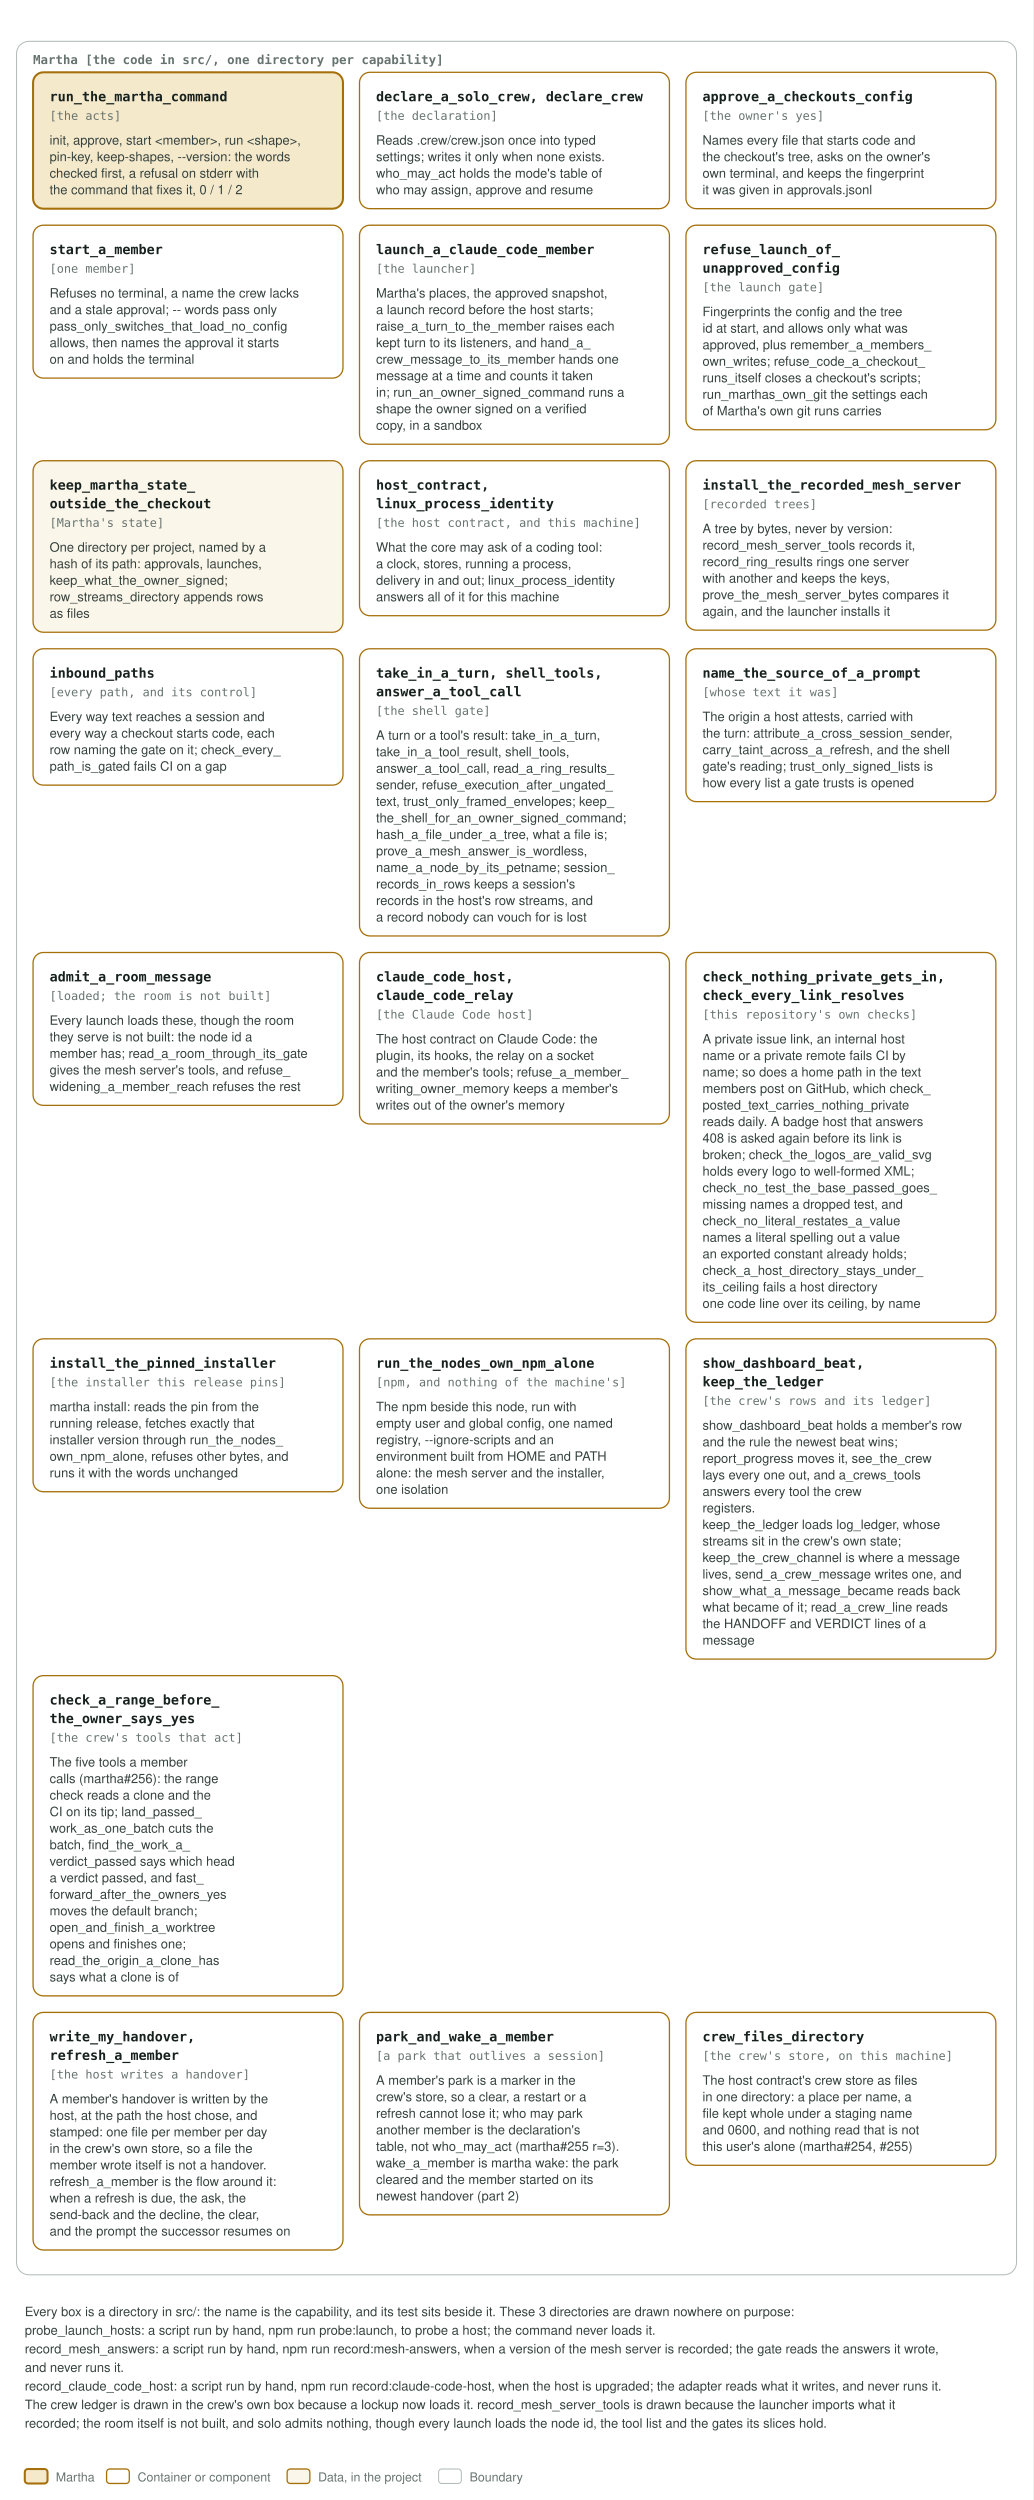
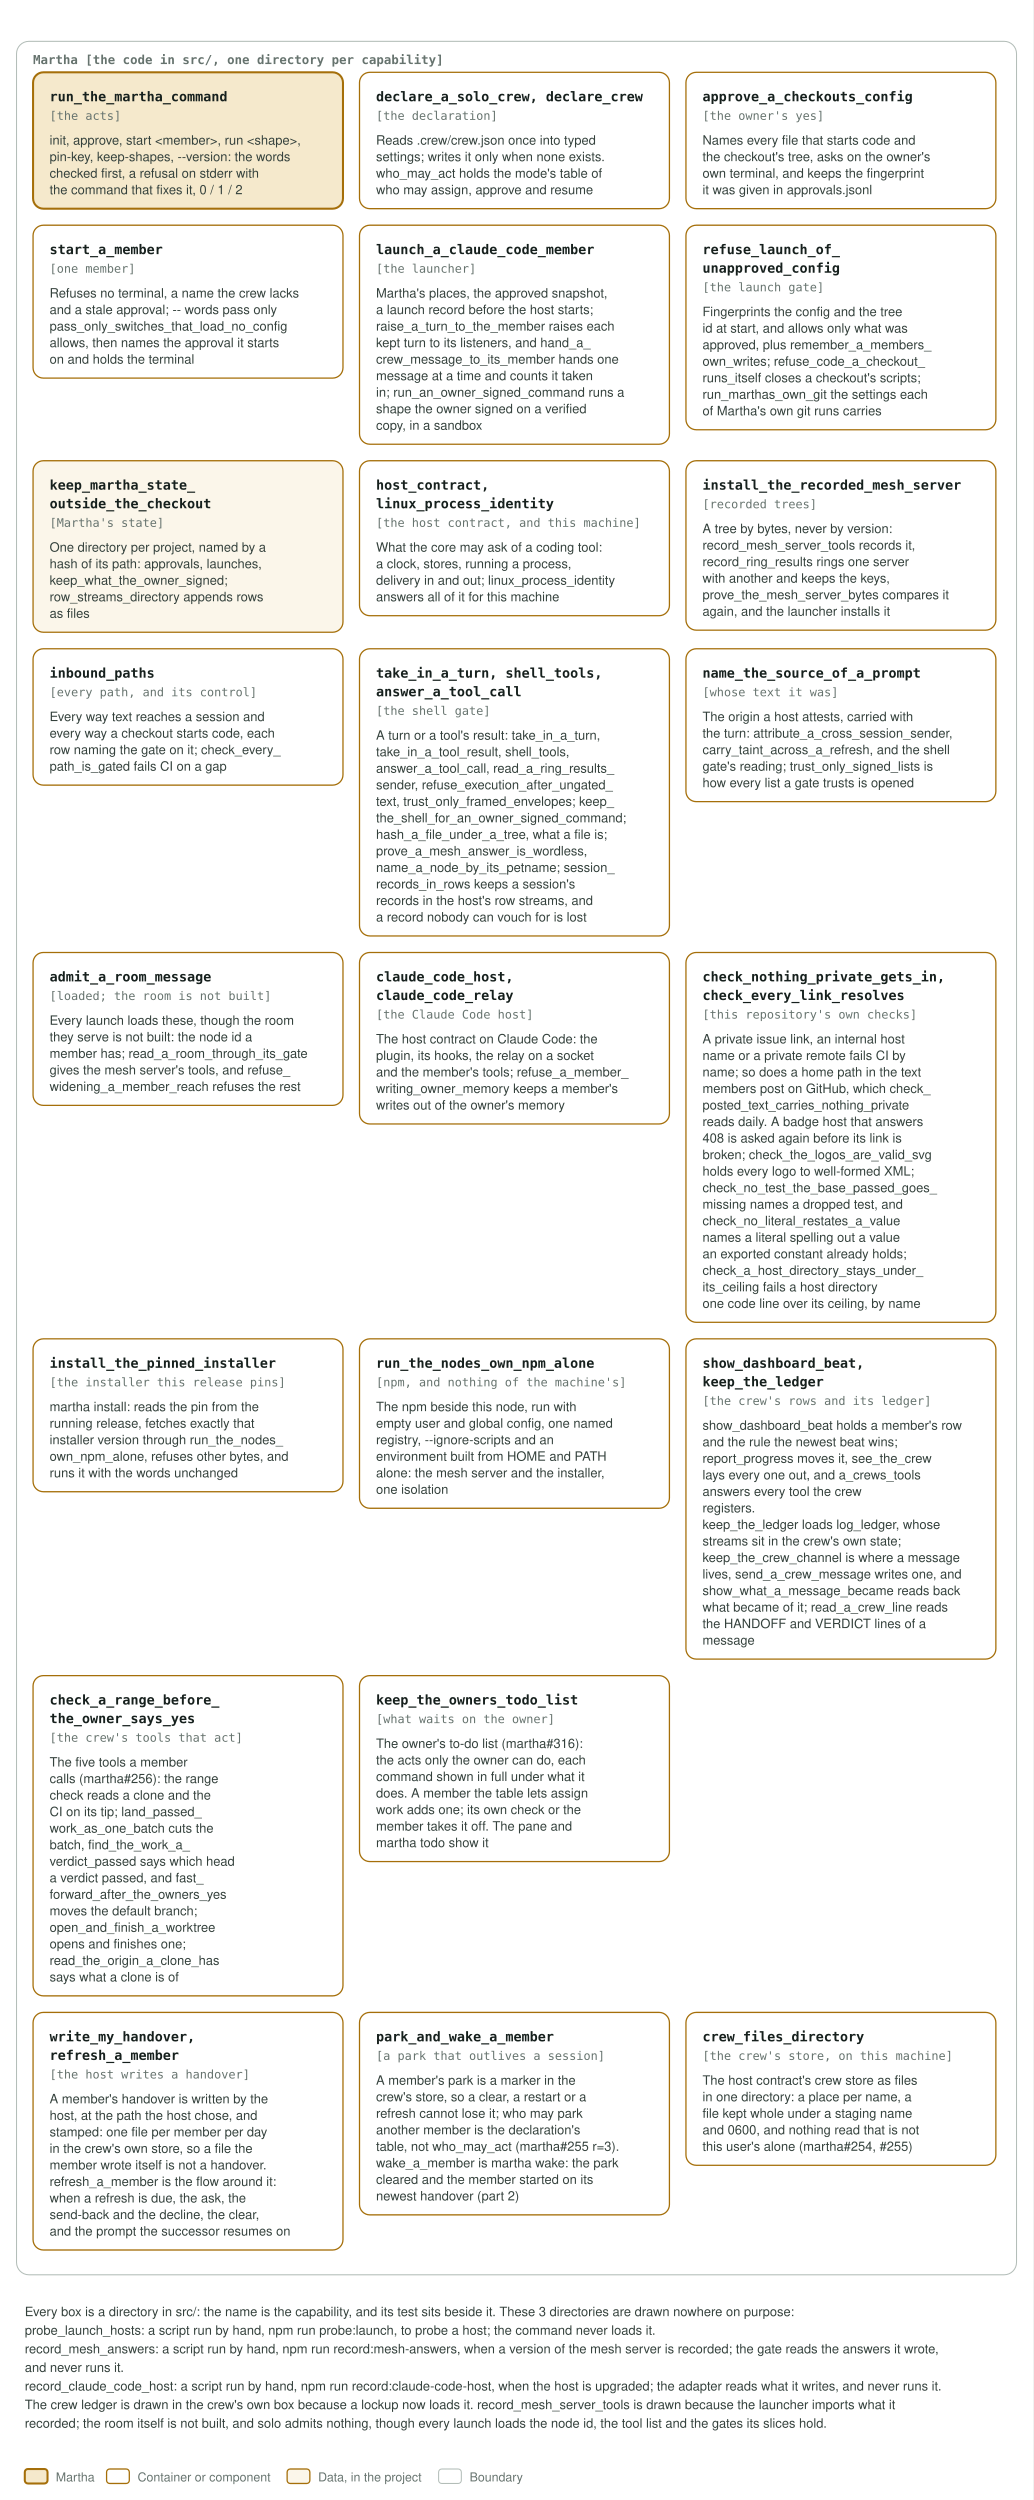
<svg xmlns="http://www.w3.org/2000/svg" viewBox="0 0 1000 2420" role="img" aria-label="Martha components">
  <style>
.t-name { font-family: "Atkinson Hyperlegible", "Segoe UI", system-ui, -apple-system, Helvetica, Arial, sans-serif; font-size: 15px; font-weight: 700; }
.t-desc { font-family: "Atkinson Hyperlegible", "Segoe UI", system-ui, -apple-system, Helvetica, Arial, sans-serif; font-size: 12.5px; }
.t-rel { font-family: "Atkinson Hyperlegible", "Segoe UI", system-ui, -apple-system, Helvetica, Arial, sans-serif; font-size: 11.5px; paint-order: stroke; stroke-width: 4px; stroke-linejoin: round; }
.t-code { font-family: "JetBrains Mono", ui-monospace, Menlo, Consolas, monospace; font-size: 13px; font-weight: 600; }
.t-type { font-family: "JetBrains Mono", ui-monospace, Menlo, Consolas, monospace; font-size: 11.5px; }
.t-bound { font-family: "JetBrains Mono", ui-monospace, Menlo, Consolas, monospace; font-size: 12px; font-weight: 600; }
.t-leg { font-family: "Atkinson Hyperlegible", "Segoe UI", system-ui, -apple-system, Helvetica, Arial, sans-serif; font-size: 12px; }
.edge { fill: none; stroke-width: 1.25; }
.edge-team { fill: none; stroke-width: 1.25; stroke-dasharray: 5 4; }
.bg { fill: #FFFFFF; }
.b-sys { fill: #F5E9CC; stroke: #A56F0A; stroke-width: 2; }
.b-per { fill: #E3EBF2; stroke: #3B5B7A; stroke-width: 1.25; }
.b-mac { fill: #E6E4EE; stroke: #5E5A78; stroke-width: 1.25; stroke-dasharray: 5 4; }
.b-ext { fill: #ECEFED; stroke: #8A9791; stroke-width: 1.25; }
.b-cmp { fill: #FFFFFF; stroke: #A56F0A; stroke-width: 1.25; }
.b-dat { fill: #FBF6EA; stroke: #A56F0A; stroke-width: 1.25; }
.b-team { fill: #FFFFFF; stroke: #5E5A78; stroke-width: 1.25; stroke-dasharray: 5 4; }
.b-later { fill: #F3F4F3; stroke: #8A9791; stroke-width: 1.25; stroke-dasharray: 5 4; }
.bound { fill: none; stroke: #B3BDB8; stroke-width: 1; }
.head { fill: #3B5B7A; }
.t-name, .t-code { fill: #16201D; }
.t-type, .t-bound, .t-leg { fill: #66736E; }
.t-desc { fill: #34413C; }
.t-rel { fill: #66736E; stroke: #FFFFFF; }
.edge, .edge-team { stroke: #8A9791; }
.arrowhead { fill: #8A9791; }
@media (prefers-color-scheme: dark) {
.bg { fill: #171F1C; }
.b-sys { fill: #3A2E13; stroke: #E3AA3C; }
.b-per { fill: #1D2A36; stroke: #8EB4D8; }
.b-mac { fill: #26243A; stroke: #A9A4C8; }
.b-ext { fill: #1C2421; stroke: #7D8B85; }
.b-cmp { fill: #171F1C; stroke: #E3AA3C; }
.b-dat { fill: #2A2414; stroke: #E3AA3C; }
.b-team { fill: #171F1C; stroke: #A9A4C8; }
.b-later { fill: #1C2421; stroke: #7D8B85; }
.bound { stroke: #4A5752; }
.head { fill: #8EB4D8; }
.t-name, .t-code { fill: #E6ECE9; }
.t-type, .t-bound, .t-leg { fill: #93A09A; }
.t-desc { fill: #C3CDC8; }
.t-rel { fill: #93A09A; stroke: #171F1C; }
.edge, .edge-team { stroke: #7D8B85; }
.arrowhead { fill: #7D8B85; }
}
</style>
  <defs>
    <marker id="a" viewBox="0 0 10 10" refX="9" refY="5" markerWidth="7" markerHeight="7" orient="auto-start-reverse">
      <path class="arrowhead" d="M0 0L10 5L0 10z" />
    </marker>
  </defs>
  <rect class="bg" x="0" y="0" width="1000" height="2420" />
  <rect class="b-sys" x="32" y="70" width="300" height="132" rx="10" />
  <text class="t-code" x="48" y="98">run_the_martha_command</text>
  <text class="t-type" x="48" y="116">[the acts]</text>
  <text class="t-desc" x="48" y="140">init, approve, start &lt;member&gt;, run &lt;shape&gt;,</text>
  <text class="t-desc" x="48" y="156">pin-key, keep-shapes, --version: the words</text>
  <text class="t-desc" x="48" y="172">checked first, a refusal on stderr with</text>
  <text class="t-desc" x="48" y="188">the command that fixes it, 0 / 1 / 2</text>
  <rect class="b-cmp" x="348" y="70" width="300" height="132" rx="10" />
  <text class="t-code" x="364" y="98">declare_a_solo_crew, declare_crew</text>
  <text class="t-type" x="364" y="116">[the declaration]</text>
  <text class="t-desc" x="364" y="140">Reads .crew/crew.json once into typed</text>
  <text class="t-desc" x="364" y="156">settings; writes it only when none exists.</text>
  <text class="t-desc" x="364" y="172">who_may_act holds the mode's table of</text>
  <text class="t-desc" x="364" y="188">who may assign, approve and resume</text>
  <rect class="b-cmp" x="664" y="70" width="300" height="132" rx="10" />
  <text class="t-code" x="680" y="98">approve_a_checkouts_config</text>
  <text class="t-type" x="680" y="116">[the owner's yes]</text>
  <text class="t-desc" x="680" y="140">Names every file that starts code and</text>
  <text class="t-desc" x="680" y="156">the checkout's tree, asks on the owner's</text>
  <text class="t-desc" x="680" y="172">own terminal, and keeps the fingerprint</text>
  <text class="t-desc" x="680" y="188">it was given in approvals.jsonl</text>
  <rect class="b-cmp" x="32" y="218" width="300" height="148" rx="10" />
  <text class="t-code" x="48" y="246">start_a_member</text>
  <text class="t-type" x="48" y="264">[one member]</text>
  <text class="t-desc" x="48" y="288">Refuses no terminal, a name the crew lacks</text>
  <text class="t-desc" x="48" y="304">and a stale approval; -- words pass only</text>
  <text class="t-desc" x="48" y="320">pass_only_switches_that_load_no_config</text>
  <text class="t-desc" x="48" y="336">allows, then names the approval it starts</text>
  <text class="t-desc" x="48" y="352">on and holds the terminal</text>
  <rect class="b-cmp" x="348" y="218" width="300" height="212" rx="10" />
  <text class="t-code" x="364" y="246">launch_a_claude_code_member</text>
  <text class="t-type" x="364" y="264">[the launcher]</text>
  <text class="t-desc" x="364" y="288">Martha's places, the approved snapshot,</text>
  <text class="t-desc" x="364" y="304">a launch record before the host starts;</text>
  <text class="t-desc" x="364" y="320">raise_a_turn_to_the_member raises each</text>
  <text class="t-desc" x="364" y="336">kept turn to its listeners, and hand_a_</text>
  <text class="t-desc" x="364" y="352">crew_message_to_its_member hands one</text>
  <text class="t-desc" x="364" y="368">message at a time and counts it taken</text>
  <text class="t-desc" x="364" y="384">in; run_an_owner_signed_command runs a</text>
  <text class="t-desc" x="364" y="400">shape the owner signed on a verified</text>
  <text class="t-desc" x="364" y="416">copy, in a sandbox</text>
  <rect class="b-cmp" x="664" y="218" width="300" height="198" rx="10" />
  <text class="t-code" x="680" y="246">refuse_launch_of_</text>
  <text class="t-code" x="680" y="264">unapproved_config</text>
  <text class="t-type" x="680" y="282">[the launch gate]</text>
  <text class="t-desc" x="680" y="306">Fingerprints the config and the tree</text>
  <text class="t-desc" x="680" y="322">id at start, and allows only what was</text>
  <text class="t-desc" x="680" y="338">approved, plus remember_a_members_</text>
  <text class="t-desc" x="680" y="354">own_writes; refuse_code_a_checkout_</text>
  <text class="t-desc" x="680" y="370">runs_itself closes a checkout's scripts;</text>
  <text class="t-desc" x="680" y="386">run_marthas_own_git the settings each</text>
  <text class="t-desc" x="680" y="402">of Martha's own git runs carries</text>
  <rect class="b-dat" x="32" y="446" width="300" height="166" rx="10" />
  <text class="t-code" x="48" y="474">keep_martha_state_</text>
  <text class="t-code" x="48" y="492">outside_the_checkout</text>
  <text class="t-type" x="48" y="510">[Martha's state]</text>
  <text class="t-desc" x="48" y="534">One directory per project, named by a</text>
  <text class="t-desc" x="48" y="550">hash of its path: approvals, launches,</text>
  <text class="t-desc" x="48" y="566">keep_what_the_owner_signed;</text>
  <text class="t-desc" x="48" y="582">row_streams_directory appends rows</text>
  <text class="t-desc" x="48" y="598">as files</text>
  <rect class="b-cmp" x="348" y="446" width="300" height="150" rx="10" />
  <text class="t-code" x="364" y="474">host_contract,</text>
  <text class="t-code" x="364" y="492">linux_process_identity</text>
  <text class="t-type" x="364" y="510">[the host contract, and this machine]</text>
  <text class="t-desc" x="364" y="534">What the core may ask of a coding tool:</text>
  <text class="t-desc" x="364" y="550">a clock, stores, running a process,</text>
  <text class="t-desc" x="364" y="566">delivery in and out; linux_process_identity</text>
  <text class="t-desc" x="364" y="582">answers all of it for this machine</text>
  <rect class="b-cmp" x="664" y="446" width="300" height="164" rx="10" />
  <text class="t-code" x="680" y="474">install_the_recorded_mesh_server</text>
  <text class="t-type" x="680" y="492">[recorded trees]</text>
  <text class="t-desc" x="680" y="516">A tree by bytes, never by version:</text>
  <text class="t-desc" x="680" y="532">record_mesh_server_tools records it,</text>
  <text class="t-desc" x="680" y="548">record_ring_results rings one server</text>
  <text class="t-desc" x="680" y="564">with another and keeps the keys,</text>
  <text class="t-desc" x="680" y="580">prove_the_mesh_server_bytes compares it</text>
  <text class="t-desc" x="680" y="596">again, and the launcher installs it</text>
  <rect class="b-cmp" x="32" y="628" width="300" height="132" rx="10" />
  <text class="t-code" x="48" y="656">inbound_paths</text>
  <text class="t-type" x="48" y="674">[every path, and its control]</text>
  <text class="t-desc" x="48" y="698">Every way text reaches a session and</text>
  <text class="t-desc" x="48" y="714">every way a checkout starts code, each</text>
  <text class="t-desc" x="48" y="730">row naming the gate on it; check_every_</text>
  <text class="t-desc" x="48" y="746">path_is_gated fails CI on a gap</text>
  <rect class="b-cmp" x="348" y="628" width="300" height="278" rx="10" />
  <text class="t-code" x="364" y="656">take_in_a_turn, shell_tools,</text>
  <text class="t-code" x="364" y="674">answer_a_tool_call</text>
  <text class="t-type" x="364" y="692">[the shell gate]</text>
  <text class="t-desc" x="364" y="716">A turn or a tool's result: take_in_a_turn,</text>
  <text class="t-desc" x="364" y="732">take_in_a_tool_result, shell_tools,</text>
  <text class="t-desc" x="364" y="748">answer_a_tool_call, read_a_ring_results_</text>
  <text class="t-desc" x="364" y="764">sender, refuse_execution_after_ungated_</text>
  <text class="t-desc" x="364" y="780">text, trust_only_framed_envelopes; keep_</text>
  <text class="t-desc" x="364" y="796">the_shell_for_an_owner_signed_command;</text>
  <text class="t-desc" x="364" y="812">hash_a_file_under_a_tree, what a file is;</text>
  <text class="t-desc" x="364" y="828">prove_a_mesh_answer_is_wordless,</text>
  <text class="t-desc" x="364" y="844">name_a_node_by_its_petname; session_</text>
  <text class="t-desc" x="364" y="860">records_in_rows keeps a session's</text>
  <text class="t-desc" x="364" y="876">records in the host's row streams, and</text>
  <text class="t-desc" x="364" y="892">a record nobody can vouch for is lost</text>
  <rect class="b-cmp" x="664" y="628" width="300" height="148" rx="10" />
  <text class="t-code" x="680" y="656">name_the_source_of_a_prompt</text>
  <text class="t-type" x="680" y="674">[whose text it was]</text>
  <text class="t-desc" x="680" y="698">The origin a host attests, carried with</text>
  <text class="t-desc" x="680" y="714">the turn: attribute_a_cross_session_sender,</text>
  <text class="t-desc" x="680" y="730">carry_taint_across_a_refresh, and the shell</text>
  <text class="t-desc" x="680" y="746">gate's reading; trust_only_signed_lists is</text>
  <text class="t-desc" x="680" y="762">how every list a gate trusts is opened</text>
  <rect class="b-cmp" x="32" y="922" width="300" height="148" rx="10" />
  <text class="t-code" x="48" y="950">admit_a_room_message</text>
  <text class="t-type" x="48" y="968">[loaded; the room is not built]</text>
  <text class="t-desc" x="48" y="992">Every launch loads these, though the room</text>
  <text class="t-desc" x="48" y="1008">they serve is not built: the node id a</text>
  <text class="t-desc" x="48" y="1024">member has; read_a_room_through_its_gate</text>
  <text class="t-desc" x="48" y="1040">gives the mesh server's tools, and refuse_</text>
  <text class="t-desc" x="48" y="1056">widening_a_member_reach refuses the rest</text>
  <rect class="b-cmp" x="348" y="922" width="300" height="166" rx="10" />
  <text class="t-code" x="364" y="950">claude_code_host,</text>
  <text class="t-code" x="364" y="968">claude_code_relay</text>
  <text class="t-type" x="364" y="986">[the Claude Code host]</text>
  <text class="t-desc" x="364" y="1010">The host contract on Claude Code: the</text>
  <text class="t-desc" x="364" y="1026">plugin, its hooks, the relay on a socket</text>
  <text class="t-desc" x="364" y="1042">and the member's tools; refuse_a_member_</text>
  <text class="t-desc" x="364" y="1058">writing_owner_memory keeps a member's</text>
  <text class="t-desc" x="364" y="1074">writes out of the owner's memory</text>
  <rect class="b-cmp" x="664" y="922" width="300" height="358" rx="10" />
  <text class="t-code" x="680" y="950">check_nothing_private_gets_in,</text>
  <text class="t-code" x="680" y="968">check_every_link_resolves</text>
  <text class="t-type" x="680" y="986">[this repository's own checks]</text>
  <text class="t-desc" x="680" y="1010">A private issue link, an internal host</text>
  <text class="t-desc" x="680" y="1026">name or a private remote fails CI by</text>
  <text class="t-desc" x="680" y="1042">name; so does a home path in the text</text>
  <text class="t-desc" x="680" y="1058">members post on GitHub, which check_</text>
  <text class="t-desc" x="680" y="1074">posted_text_carries_nothing_private</text>
  <text class="t-desc" x="680" y="1090">reads daily. A badge host that answers</text>
  <text class="t-desc" x="680" y="1106">408 is asked again before its link is</text>
  <text class="t-desc" x="680" y="1122">broken; check_the_logos_are_valid_svg</text>
  <text class="t-desc" x="680" y="1138">holds every logo to well-formed XML;</text>
  <text class="t-desc" x="680" y="1154">check_no_test_the_base_passed_goes_</text>
  <text class="t-desc" x="680" y="1170">missing names a dropped test, and</text>
  <text class="t-desc" x="680" y="1186">check_no_literal_restates_a_value</text>
  <text class="t-desc" x="680" y="1202">names a literal spelling out a value</text>
  <text class="t-desc" x="680" y="1218">an exported constant already holds;</text>
  <text class="t-desc" x="680" y="1234">check_a_host_directory_stays_under_</text>
  <text class="t-desc" x="680" y="1250">its_ceiling fails a host directory</text>
  <text class="t-desc" x="680" y="1266">one code line over its ceiling, by name</text>
  <rect class="b-cmp" x="32" y="1296" width="300" height="148" rx="10" />
  <text class="t-code" x="48" y="1324">install_the_pinned_installer</text>
  <text class="t-type" x="48" y="1342">[the installer this release pins]</text>
  <text class="t-desc" x="48" y="1366">martha install: reads the pin from the</text>
  <text class="t-desc" x="48" y="1382">running release, fetches exactly that</text>
  <text class="t-desc" x="48" y="1398">installer version through run_the_nodes_</text>
  <text class="t-desc" x="48" y="1414">own_npm_alone, refuses other bytes, and</text>
  <text class="t-desc" x="48" y="1430">runs it with the words unchanged</text>
  <rect class="b-cmp" x="348" y="1296" width="300" height="164" rx="10" />
  <text class="t-code" x="364" y="1324">run_the_nodes_own_npm_alone</text>
  <text class="t-type" x="364" y="1342">[npm, and nothing of the machine's]</text>
  <text class="t-desc" x="364" y="1366">The npm beside this node, run with</text>
  <text class="t-desc" x="364" y="1382">empty user and global config, one named</text>
  <text class="t-desc" x="364" y="1398">registry, --ignore-scripts and an</text>
  <text class="t-desc" x="364" y="1414">environment built from HOME and PATH</text>
  <text class="t-desc" x="364" y="1430">alone: the mesh server and the installer,</text>
  <text class="t-desc" x="364" y="1446">one isolation</text>
  <rect class="b-cmp" x="664" y="1296" width="300" height="310" rx="10" />
  <text class="t-code" x="680" y="1324">show_dashboard_beat,</text>
  <text class="t-code" x="680" y="1342">keep_the_ledger</text>
  <text class="t-type" x="680" y="1360">[the crew's rows and its ledger]</text>
  <text class="t-desc" x="680" y="1384">show_dashboard_beat holds a member's row</text>
  <text class="t-desc" x="680" y="1400">and the rule the newest beat wins;</text>
  <text class="t-desc" x="680" y="1416">report_progress moves it, see_the_crew</text>
  <text class="t-desc" x="680" y="1432">lays every one out, and a_crews_tools</text>
  <text class="t-desc" x="680" y="1448">answers every tool the crew</text>
  <text class="t-desc" x="680" y="1464">registers.</text>
  <text class="t-desc" x="680" y="1480">keep_the_ledger loads log_ledger, whose</text>
  <text class="t-desc" x="680" y="1496">streams sit in the crew's own state;</text>
  <text class="t-desc" x="680" y="1512">keep_the_crew_channel is where a message</text>
  <text class="t-desc" x="680" y="1528">lives, send_a_crew_message writes one, and</text>
  <text class="t-desc" x="680" y="1544">show_what_a_message_became reads back</text>
  <text class="t-desc" x="680" y="1560">what became of it; read_a_crew_line reads</text>
  <text class="t-desc" x="680" y="1576">the HANDOFF and VERDICT lines of a</text>
  <text class="t-desc" x="680" y="1592">message</text>
  <rect class="b-cmp" x="32" y="1622" width="300" height="310" rx="10" />
  <text class="t-code" x="48" y="1650">check_a_range_before_</text>
  <text class="t-code" x="48" y="1668">the_owner_says_yes</text>
  <text class="t-type" x="48" y="1686">[the crew's tools that act]</text>
  <text class="t-desc" x="48" y="1710">The five tools a member</text>
  <text class="t-desc" x="48" y="1726">calls (martha#256): the range</text>
  <text class="t-desc" x="48" y="1742">check reads a clone and the</text>
  <text class="t-desc" x="48" y="1758">CI on its tip; land_passed_</text>
  <text class="t-desc" x="48" y="1774">work_as_one_batch cuts the</text>
  <text class="t-desc" x="48" y="1790">batch, find_the_work_a_</text>
  <text class="t-desc" x="48" y="1806">verdict_passed says which head</text>
  <text class="t-desc" x="48" y="1822">a verdict passed, and fast_</text>
  <text class="t-desc" x="48" y="1838">forward_after_the_owners_yes</text>
  <text class="t-desc" x="48" y="1854">moves the default branch;</text>
  <text class="t-desc" x="48" y="1870">open_and_finish_a_worktree</text>
  <text class="t-desc" x="48" y="1886">opens and finishes one;</text>
  <text class="t-desc" x="48" y="1902">read_the_origin_a_clone_has</text>
  <text class="t-desc" x="48" y="1918">says what a clone is of</text>
+   <rect class="b-cmp" x="348" y="1622" width="300" height="180" rx="10" />
+   <text class="t-code" x="364" y="1650">keep_the_owners_todo_list</text>
+   <text class="t-type" x="364" y="1668">[what waits on the owner]</text>
+   <text class="t-desc" x="364" y="1692">The owner's to-do list (martha#316):</text>
+   <text class="t-desc" x="364" y="1708">the acts only the owner can do, each</text>
+   <text class="t-desc" x="364" y="1724">command shown in full under what it</text>
+   <text class="t-desc" x="364" y="1740">does. A member the table lets assign</text>
+   <text class="t-desc" x="364" y="1756">work adds one; its own check or the</text>
+   <text class="t-desc" x="364" y="1772">member takes it off. The pane and</text>
+   <text class="t-desc" x="364" y="1788">martha todo show it</text>
  <rect class="b-cmp" x="32" y="1948" width="300" height="230" rx="10" />
  <text class="t-code" x="48" y="1976">write_my_handover,</text>
  <text class="t-code" x="48" y="1994">refresh_a_member</text>
  <text class="t-type" x="48" y="2012">[the host writes a handover]</text>
  <text class="t-desc" x="48" y="2036">A member's handover is written by the</text>
  <text class="t-desc" x="48" y="2052">host, at the path the host chose, and</text>
  <text class="t-desc" x="48" y="2068">stamped: one file per member per day</text>
  <text class="t-desc" x="48" y="2084">in the crew's own store, so a file the</text>
  <text class="t-desc" x="48" y="2100">member wrote itself is not a handover.</text>
  <text class="t-desc" x="48" y="2116">refresh_a_member is the flow around it:</text>
  <text class="t-desc" x="48" y="2132">when a refresh is due, the ask, the</text>
  <text class="t-desc" x="48" y="2148">send-back and the decline, the clear,</text>
  <text class="t-desc" x="48" y="2164">and the prompt the successor resumes on</text>
  <rect class="b-cmp" x="348" y="1948" width="300" height="196" rx="10" />
  <text class="t-code" x="364" y="1976">park_and_wake_a_member</text>
  <text class="t-type" x="364" y="1994">[a park that outlives a session]</text>
  <text class="t-desc" x="364" y="2018">A member's park is a marker in the</text>
  <text class="t-desc" x="364" y="2034">crew's store, so a clear, a restart or a</text>
  <text class="t-desc" x="364" y="2050">refresh cannot lose it; who may park</text>
  <text class="t-desc" x="364" y="2066">another member is the declaration's</text>
  <text class="t-desc" x="364" y="2082">table, not who_may_act (martha#255 r=3).</text>
  <text class="t-desc" x="364" y="2098">wake_a_member is martha wake: the park</text>
  <text class="t-desc" x="364" y="2114">cleared and the member started on its</text>
  <text class="t-desc" x="364" y="2130">newest handover (part 2)</text>
  <rect class="b-cmp" x="664" y="1948" width="300" height="148" rx="10" />
  <text class="t-code" x="680" y="1976">crew_files_directory</text>
  <text class="t-type" x="680" y="1994">[the crew's store, on this machine]</text>
  <text class="t-desc" x="680" y="2018">The host contract's crew store as files</text>
  <text class="t-desc" x="680" y="2034">in one directory: a place per name, a</text>
  <text class="t-desc" x="680" y="2050">file kept whole under a staging name</text>
  <text class="t-desc" x="680" y="2066">and 0600, and nothing read that is not</text>
  <text class="t-desc" x="680" y="2082">this user's alone (martha#254, #255)</text>
  <rect class="bound" x="16" y="40" width="968" height="2162" rx="12" />
  <text class="t-bound" x="32" y="62">Martha [the code in src/, one directory per capability]</text>
  <text class="t-desc" x="24" y="2242">Every box is a directory in src/: the name is the capability, and its test sits beside it. These 3 directories are drawn nowhere on purpose:</text>
  <text class="t-desc" x="24" y="2260">probe_launch_hosts: a script run by hand, npm run probe:launch, to probe a host; the command never loads it.</text>
  <text class="t-desc" x="24" y="2278">record_mesh_answers: a script run by hand, npm run record:mesh-answers, when a version of the mesh server is recorded; the gate reads the answers it wrote,</text>
  <text class="t-desc" x="24" y="2296">and never runs it.</text>
  <text class="t-desc" x="24" y="2314">record_claude_code_host: a script run by hand, npm run record:claude-code-host, when the host is upgraded; the adapter reads what it writes, and never runs it.</text>
  <text class="t-desc" x="24" y="2332">The crew ledger is drawn in the crew's own box because a lockup now loads it. record_mesh_server_tools is drawn because the launcher imports what it</text>
  <text class="t-desc" x="24" y="2350">recorded; the room itself is not built, and solo admits nothing, though every launch loads the node id, the tool list and the gates its slices hold.</text>
  <rect class="b-sys" x="24" y="2390" width="22" height="14" rx="3" />
  <text class="t-leg" x="54" y="2402">Martha</text>
  <rect class="b-cmp" x="103.168" y="2390" width="22" height="14" rx="3" />
  <text class="t-leg" x="133.168" y="2402">Container or component</text>
  <rect class="b-dat" x="277.94" y="2390" width="22" height="14" rx="3" />
  <text class="t-leg" x="307.94" y="2402">Data, in the project</text>
  <rect class="bound" x="424.572" y="2390" width="22" height="14" rx="3" />
  <text class="t-leg" x="454.572" y="2402">Boundary</text>
</svg>
